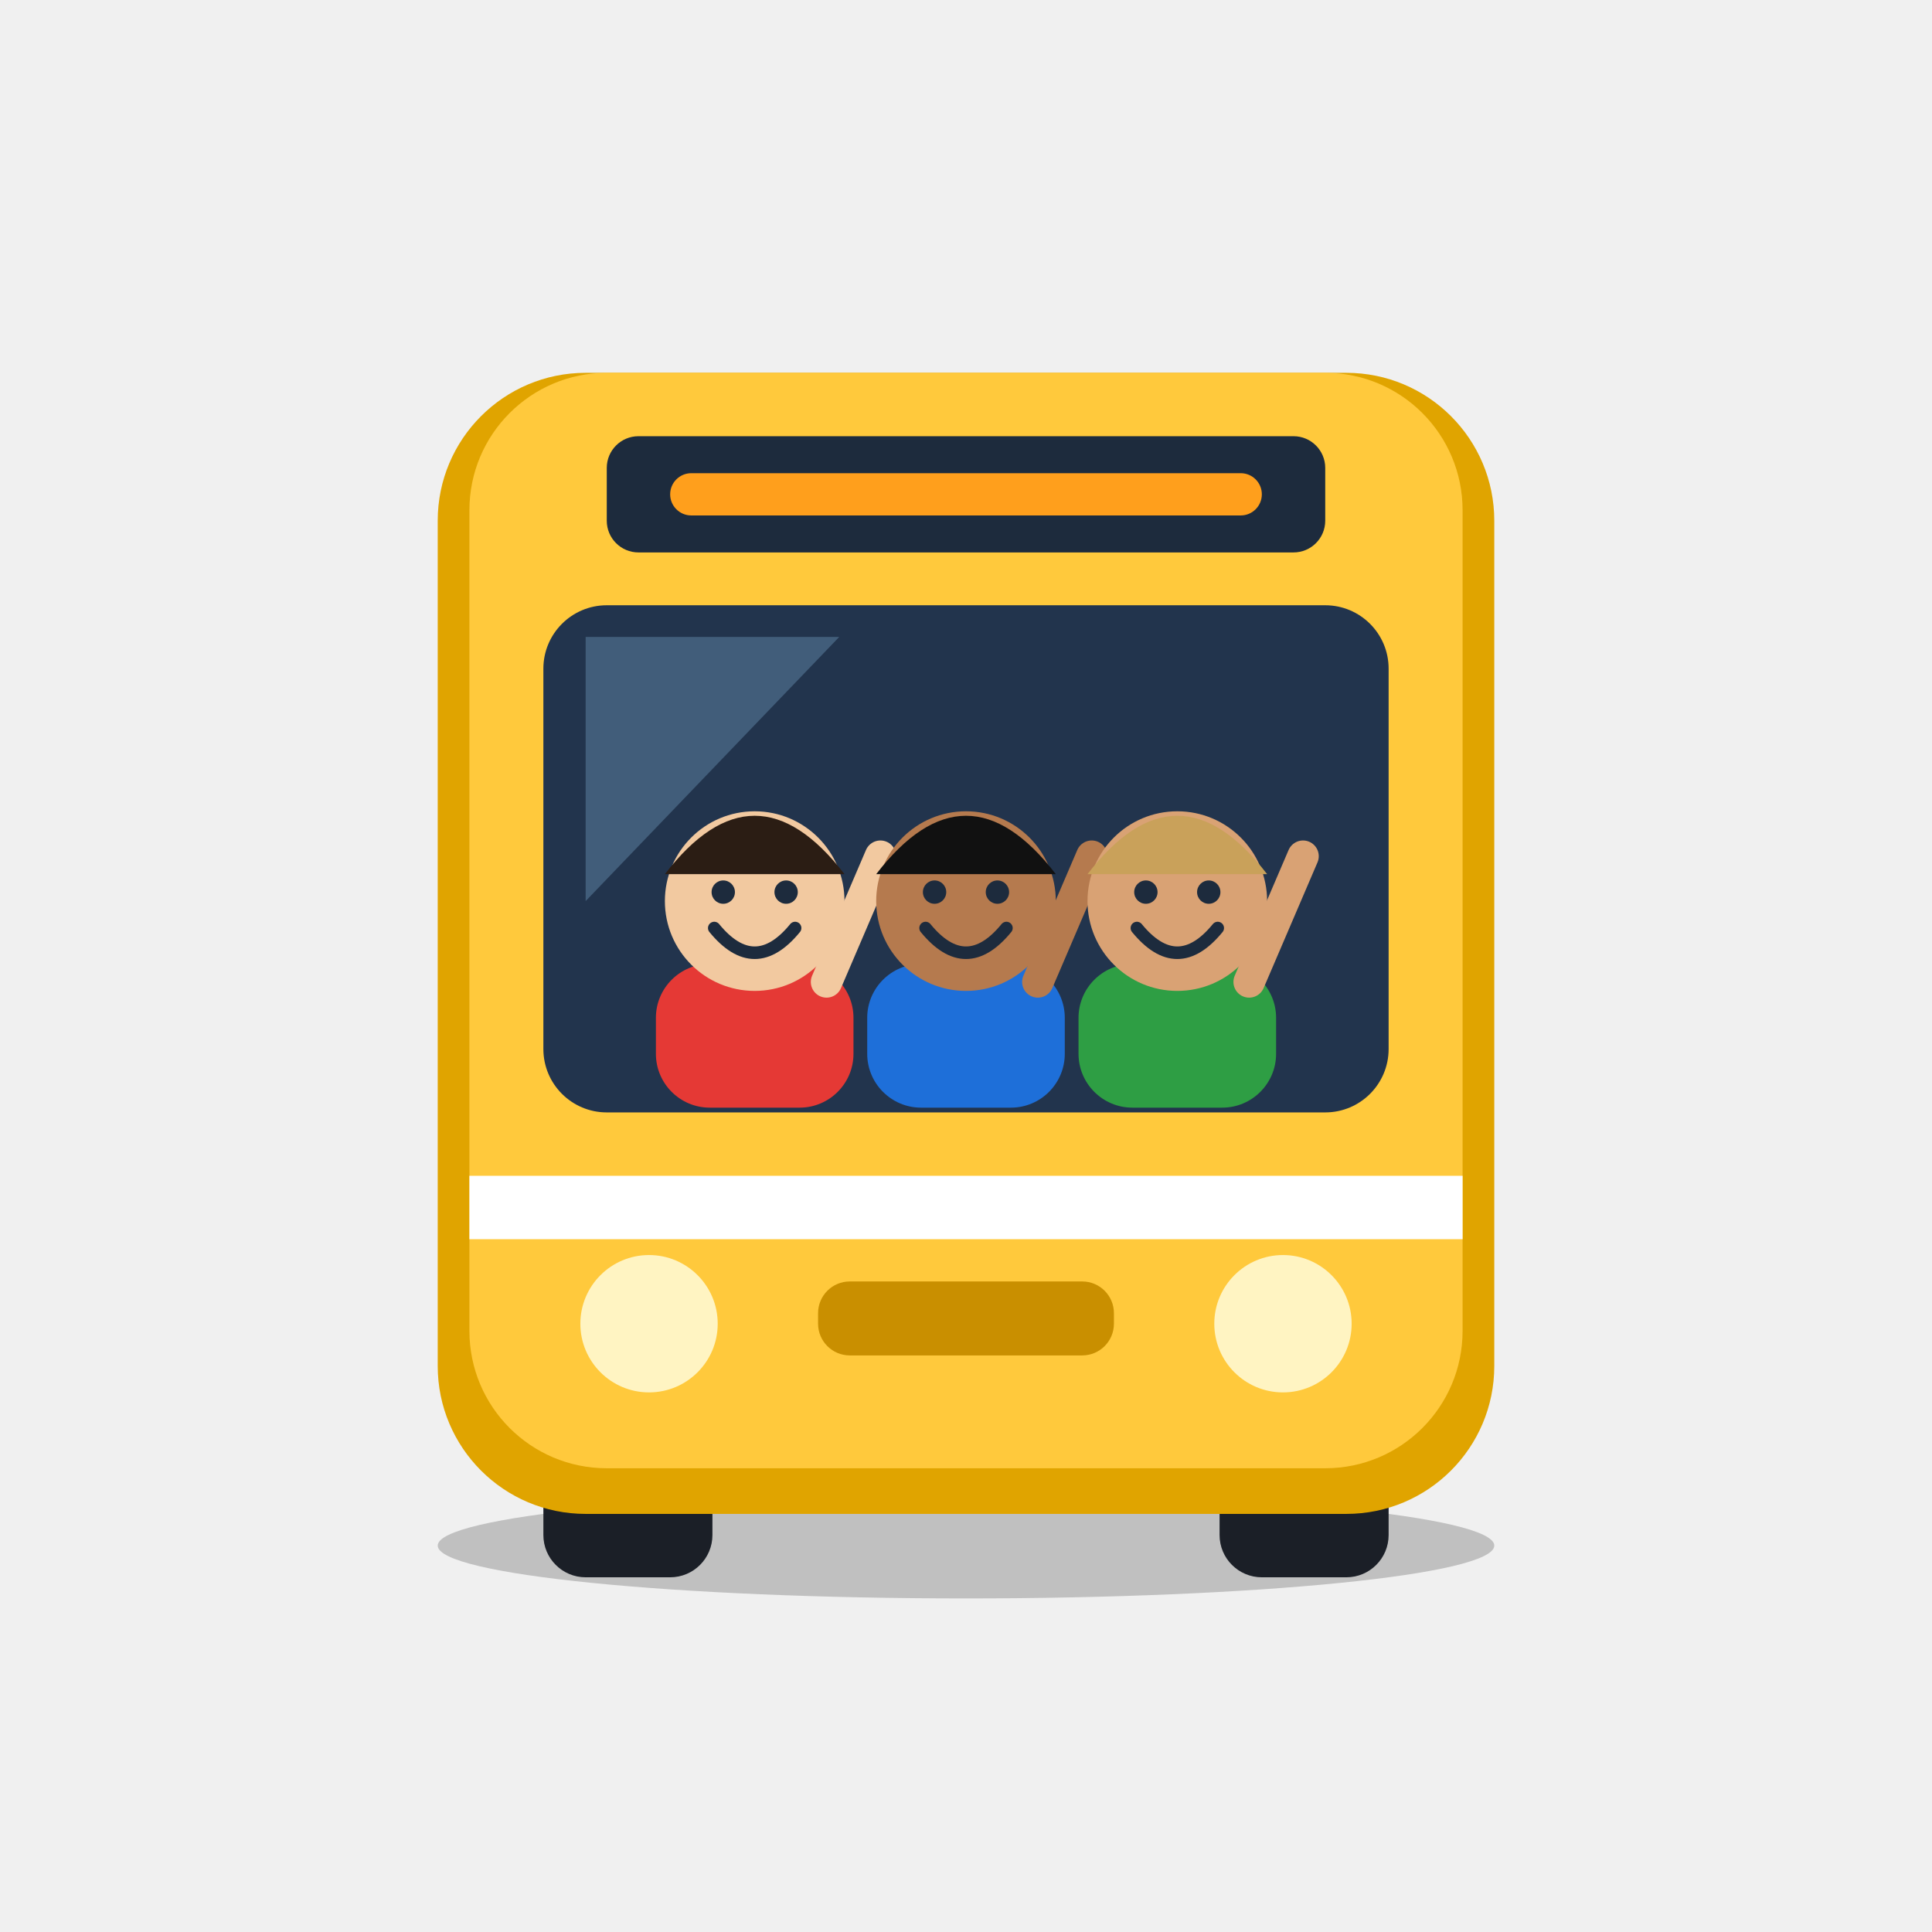
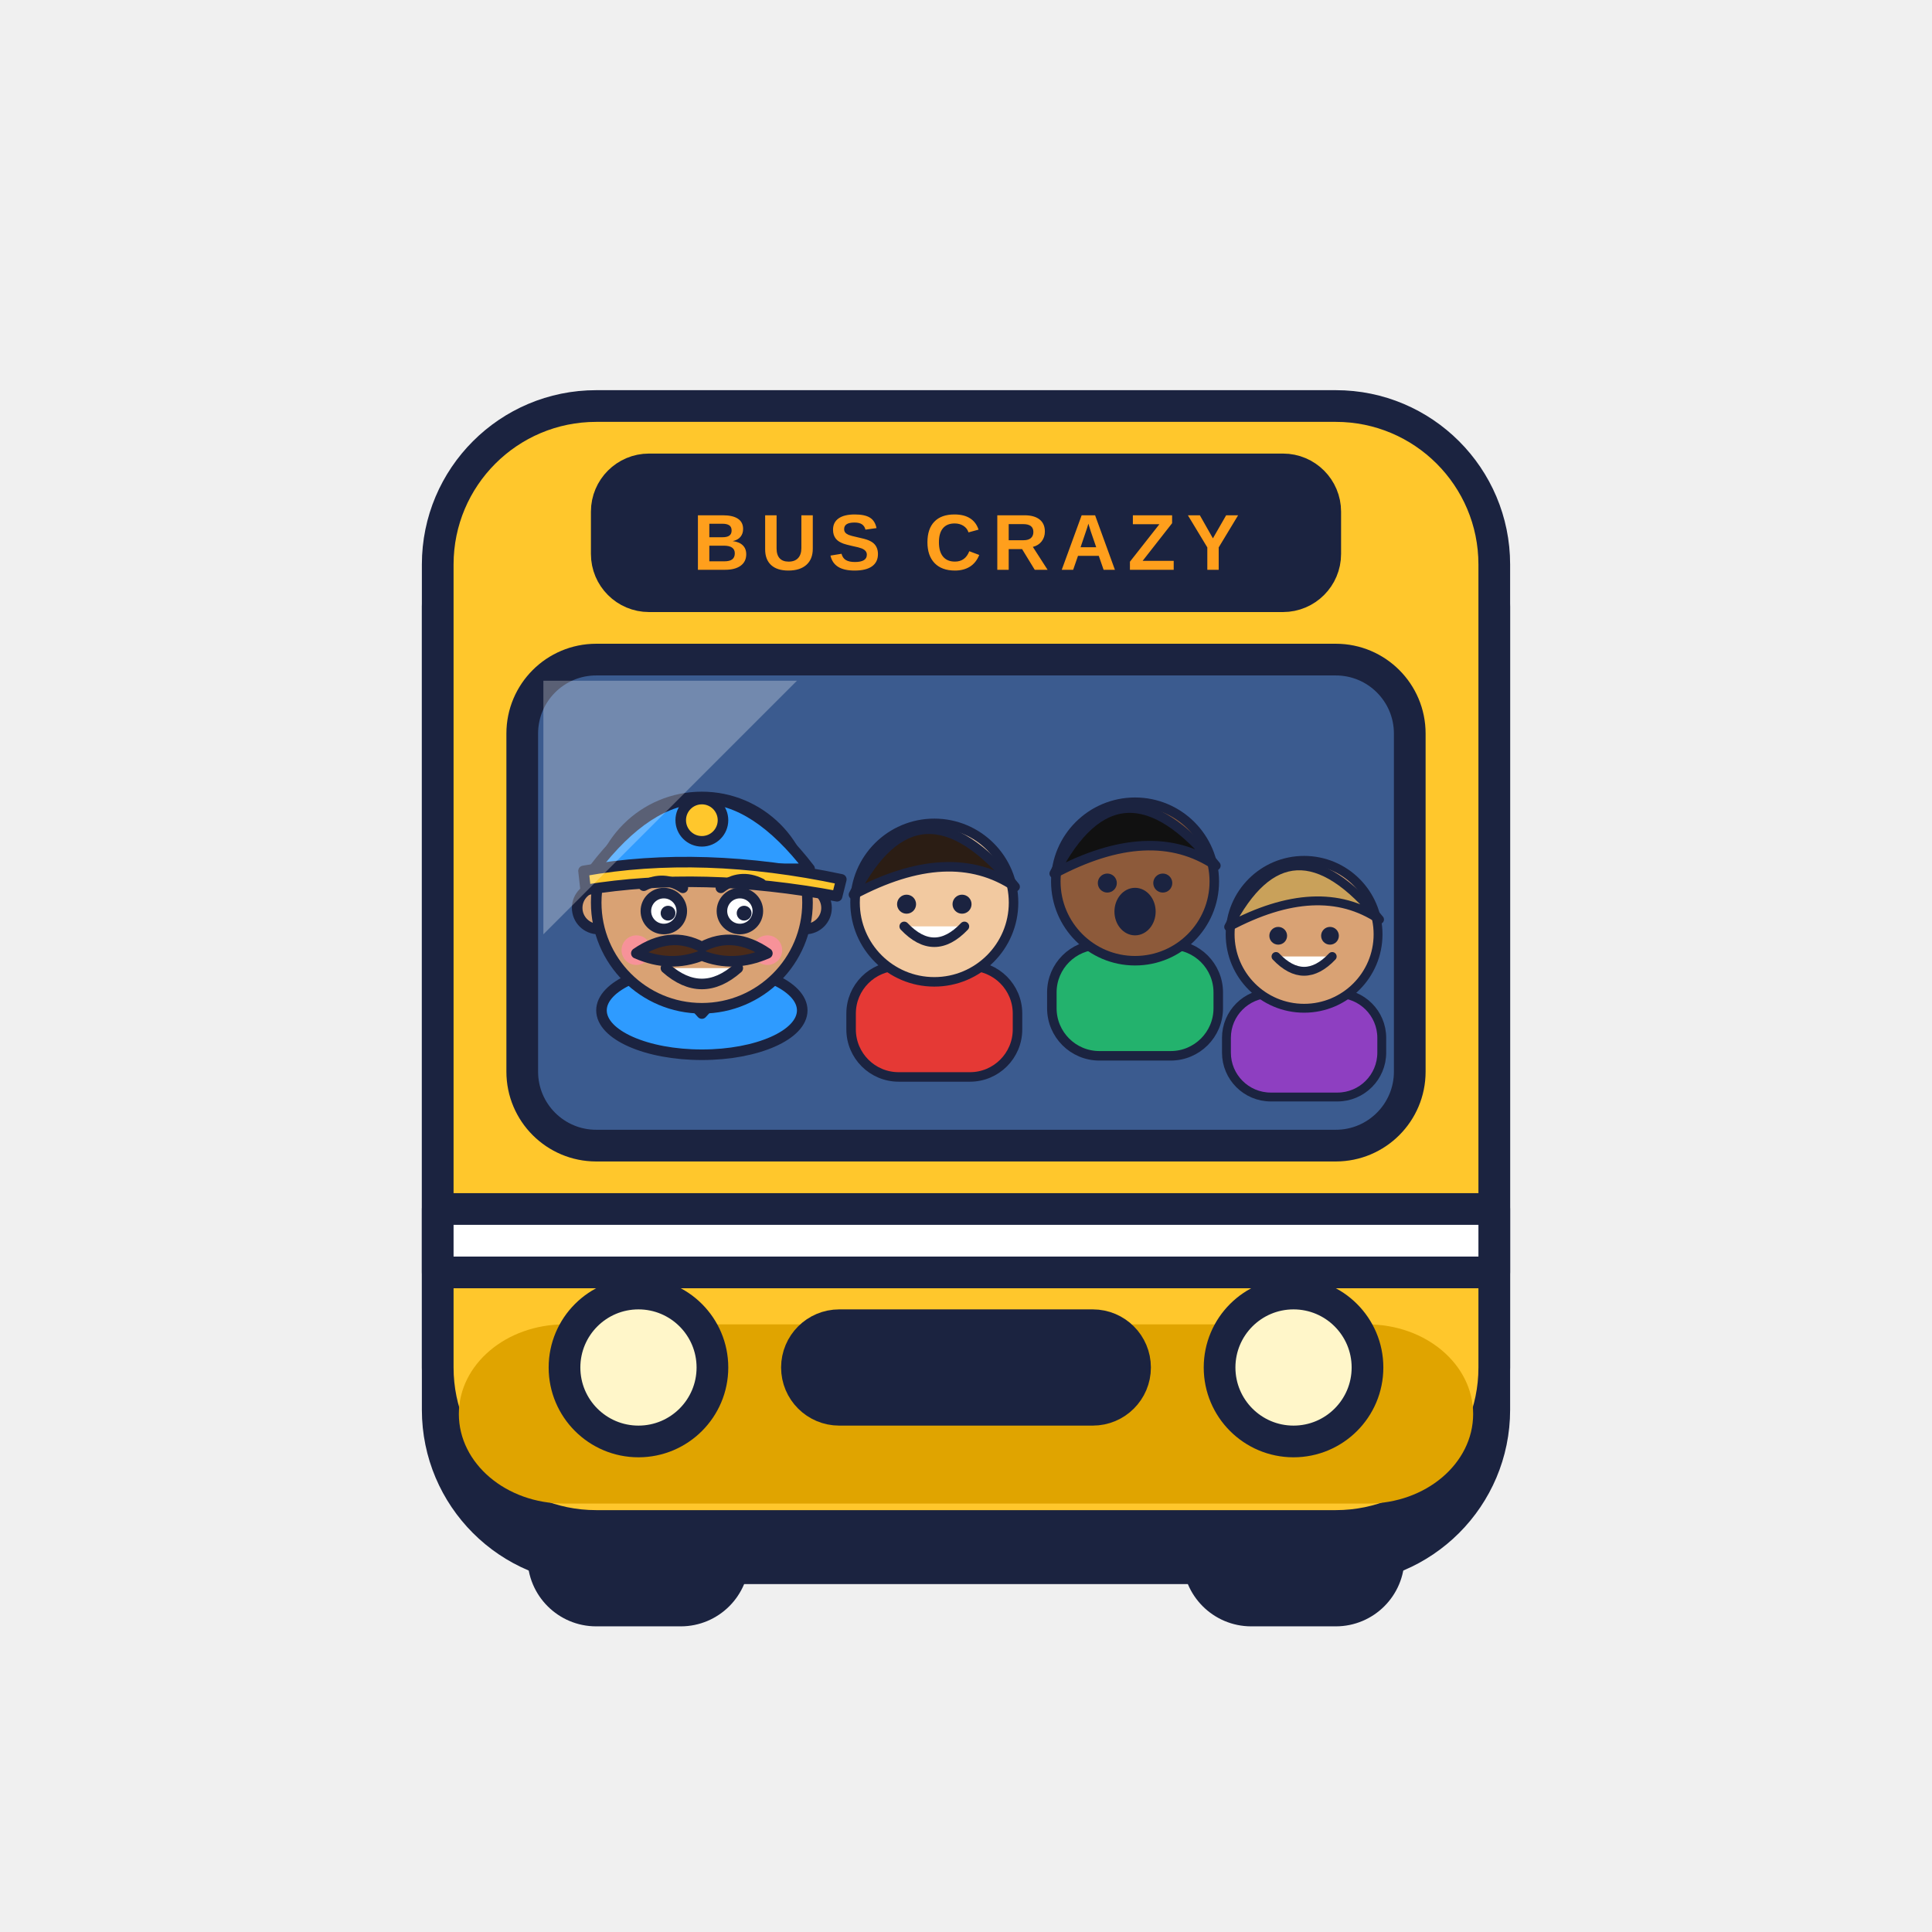
<svg xmlns="http://www.w3.org/2000/svg" width="1024" height="1024" viewBox="0 0 1024 1024">
-   <g>
-     <ellipse cx="512" cy="819.2" rx="280" ry="28" fill="#000" opacity=".2" />
-     <rect x="288" y="757.6" width="89.6" height="78.4" rx="22.4" fill="#1b1f27" />
-     <rect x="646.4" y="757.6" width="89.6" height="78.4" rx="22.4" fill="#1b1f27" />
-     <rect x="232" y="197.6" width="560" height="604.8" rx="78.4" fill="#e0a400" />
-     <rect x="248.8" y="197.6" width="526.4" height="580.608" rx="72.8" fill="#ffc93c" />
-     <rect x="321.6" y="231.2" width="380.8" height="61.6" rx="16.8" fill="#1d2b3d" />
-     <rect x="355.2" y="250.8" width="313.6" height="22.4" rx="11.2" fill="#ff9f1c" />
-     <rect x="288" y="320.8" width="448.0" height="268.8" rx="33.6" fill="#22344d" />
-     <rect x="347.64" y="510.92" width="104.72" height="76.16" rx="28.56" fill="#e53935" />
-     <circle cx="400" cy="477.6" r="47.6" fill="#f2c9a0" />
-     <circle cx="383.34" cy="472.84" r="6.188" fill="#1d2b3d" />
-     <circle cx="416.66" cy="472.84" r="6.188" fill="#1d2b3d" />
-     <path d="M 378.58 491.88 Q 400 518.06 421.42 491.88" stroke="#1d2b3d" stroke-width="6.664" fill="none" stroke-linecap="round" />
-     <path d="M 352.4 463.32 Q 400 401.44 447.6 463.32" fill="#2b1d14" />
-     <line x1="438.08" y1="520.44" x2="466.64" y2="453.8" stroke="#f2c9a0" stroke-width="16.66" stroke-linecap="round" />
-     <rect x="459.64" y="510.92" width="104.72" height="76.16" rx="28.56" fill="#1e6fd9" />
-     <circle cx="512" cy="477.6" r="47.6" fill="#b57a4e" />
-     <circle cx="495.34" cy="472.84" r="6.188" fill="#1d2b3d" />
-     <circle cx="528.66" cy="472.84" r="6.188" fill="#1d2b3d" />
-     <path d="M 490.58 491.88 Q 512 518.06 533.42 491.88" stroke="#1d2b3d" stroke-width="6.664" fill="none" stroke-linecap="round" />
-     <path d="M 464.4 463.32 Q 512 401.44 559.6 463.32" fill="#111" />
-     <line x1="550.08" y1="520.44" x2="578.64" y2="453.8" stroke="#b57a4e" stroke-width="16.66" stroke-linecap="round" />
-     <rect x="571.64" y="510.92" width="104.72" height="76.16" rx="28.56" fill="#2e9e44" />
-     <circle cx="624" cy="477.6" r="47.6" fill="#d9a274" />
-     <circle cx="607.34" cy="472.84" r="6.188" fill="#1d2b3d" />
-     <circle cx="640.66" cy="472.84" r="6.188" fill="#1d2b3d" />
-     <path d="M 602.58 491.88 Q 624 518.06 645.42 491.88" stroke="#1d2b3d" stroke-width="6.664" fill="none" stroke-linecap="round" />
-     <path d="M 576.4 463.32 Q 624 401.44 671.6 463.32" fill="#c9a15a" />
-     <line x1="662.08" y1="520.44" x2="690.64" y2="453.8" stroke="#d9a274" stroke-width="16.66" stroke-linecap="round" />
-     <path d="M 310.4 337.6 L 444.8 337.6 L 310.4 477.6 Z" fill="#9fd8ff" opacity=".25" />
-     <rect x="248.8" y="623.2" width="526.4" height="33.6" fill="#ffffff" />
-     <circle cx="344" cy="701.6" r="36.4" fill="#fff4c2" />
-     <circle cx="680" cy="701.6" r="36.4" fill="#fff4c2" />
-     <rect x="433.6" y="679.2" width="156.8" height="39.2" rx="16.8" fill="#c98f00" />
+   <g stroke="#1b2340" stroke-width="16.8" stroke-linejoin="round">
+     <rect x="288" y="764" width="100.8" height="89.6" rx="28" fill="#1b2340" />
+     <rect x="635.2" y="764" width="100.8" height="89.6" rx="28" fill="#1b2340" />
+     <rect x="232" y="237.6" width="560" height="593.6" rx="84" fill="#1b2340" />
+     <rect x="232" y="215.2" width="560" height="593.6" rx="84" fill="#ffc72c" />
+     <rect x="243.2" y="701.952" width="537.6" height="94.976" rx="56" fill="#e0a400" stroke="none" />
+     <rect x="321.6" y="248.8" width="380.8" height="67.2" rx="22.4" fill="#1b2340" />
+     <text x="512" y="302" text-anchor="middle" font-family="Arial Black, Arial, sans-serif" font-weight="900" font-size="42" fill="#ff9f1c" stroke="none" letter-spacing="5.6">BUS CRAZY</text>
+     <rect x="276.8" y="349.6" width="470.4" height="257.6" rx="39.2" fill="#3b5b8f" />
+     <g stroke="none">
+       <g stroke="#1b2340" stroke-width="5.04" stroke-linejoin="round" stroke-linecap="round">
+         <rect x="451.1" y="512" width="88.2" height="58.8" rx="25.2" fill="#e53935" />
+         <circle cx="495.2" cy="478.4" r="42" fill="#f2c9a0" />
+         <path d="M 452.36 474.2 Q 486.8 407 538.04 470 Q 503.6 446.9 452.36 474.2 Z" fill="#2b1d14" />
+         <circle cx="480.5" cy="479.24" r="5.04" fill="#1b2340" stroke="none" />
+         <circle cx="509.9" cy="479.24" r="5.04" fill="#1b2340" stroke="none" />
+         <path d="M 479.24 491 Q 495.2 507.8 511.16 491" fill="#fff" />
+       </g>
+     </g>
+     <g stroke="#1b2340" stroke-width="5.04" stroke-linejoin="round" stroke-linecap="round">
+       <rect x="557.5" y="500.8" width="88.2" height="58.8" rx="25.2" fill="#23b26d" />
+       <circle cx="601.6" cy="467.2" r="42" fill="#8d5a3a" />
+       <path d="M 558.76 463 Q 593.2 395.8 644.44 458.8 Q 610 435.7 558.76 463 Z" fill="#111" />
+       <circle cx="586.9" cy="468.04" r="5.04" fill="#1b2340" stroke="none" />
+       <circle cx="616.3" cy="468.04" r="5.04" fill="#1b2340" stroke="none" />
+       <ellipse cx="601.6" cy="483.16" rx="8.4" ry="10.08" fill="#1b2340" />
+     </g>
+     <g stroke="#1b2340" stroke-width="4.704" stroke-linejoin="round" stroke-linecap="round">
+       <rect x="650.04" y="526.56" width="82.32" height="54.88" rx="23.52" fill="#8e3fc1" />
+       <circle cx="691.2" cy="495.2" r="39.2" fill="#d9a274" />
+       <path d="M 651.216 491.28 Q 683.36 428.56 731.184 487.36 Q 699.04 465.8 651.216 491.28 Z" fill="#c9a15a" />
+       <circle cx="677.48" cy="495.984" r="4.704" fill="#1b2340" stroke="none" />
+       <circle cx="704.92" cy="495.984" r="4.704" fill="#1b2340" stroke="none" />
+       <path d="M 676.304 506.96 Q 691.2 522.64 706.096 506.96" fill="#fff" />
+     </g>
+     <g stroke="#1b2340" stroke-width="5.6" stroke-linejoin="round" stroke-linecap="round">
+       <ellipse cx="372" cy="535.52" rx="53.2" ry="23.52" fill="#2e9bff" />
+       <path d="M 355.2 518.72 L 372 537.2 L 388.8 518.72" fill="#fff" />
+       <circle cx="317.12" cy="481.2" r="11.2" fill="#d9a274" />
+       <circle cx="426.88" cy="481.2" r="11.2" fill="#d9a274" />
+       <circle cx="372" cy="478.4" r="56" fill="#d9a274" />
+       <path d="M 314.88 460.48 Q 372 386 429.12 460.48 Z" fill="#2e9bff" />
+       <path d="M 309.28 461.6 Q 372 450.4 445.92 466.08 L 443.68 475.04 Q 372 461.6 310.4 471.68 Z" fill="#ffc72c" />
+       <circle cx="372" cy="434.72" r="11.2" fill="#ffc72c" />
+       <circle cx="351.84" cy="482.88" r="9.52" fill="#fff" />
+       <circle cx="392.16" cy="482.88" r="9.52" fill="#fff" />
+       <circle cx="354.08" cy="484" r="3.92" fill="#1b2340" stroke="none" />
+       <circle cx="394.4" cy="484" r="3.92" fill="#1b2340" stroke="none" />
+       <path d="M 341.2 469.44 Q 351.84 463.84 361.92 470.56" fill="none" />
+       <path d="M 382.08 470.56 Q 392.16 462.72 403.36 468.32" fill="none" />
+       <circle cx="337.28" cy="503.6" r="7.84" fill="#ff8fa3" stroke="none" opacity=".8" />
+       <circle cx="406.72" cy="503.6" r="7.84" fill="#ff8fa3" stroke="none" opacity=".8" />
+       <path d="M 352.96 513.12 Q 372 529.92 391.04 513.12" fill="#fff" />
+       <path d="M 337.28 505.28 Q 355.2 492.96 372 501.92 Q 388.8 492.96 406.72 505.28 Q 388.8 513.12 372 506.4 Q 355.2 513.12 337.28 505.28 Z" fill="#4a2b1a" />
+     </g>
+     <path d="M 288 360.8 L 422.4 360.8 L 288 495.2 Z" fill="#fff" opacity=".28" stroke="none" />
+     <rect x="232" y="640.8" width="560" height="33.6" fill="#fff" />
+     <circle cx="338.4" cy="724.8" r="39.2" fill="#fff6c9" />
+     <circle cx="685.6" cy="724.8" r="39.2" fill="#fff6c9" />
+     <rect x="422.4" y="702.4" width="179.2" height="44.8" rx="22.4" fill="#1b2340" />
  </g>
</svg>
